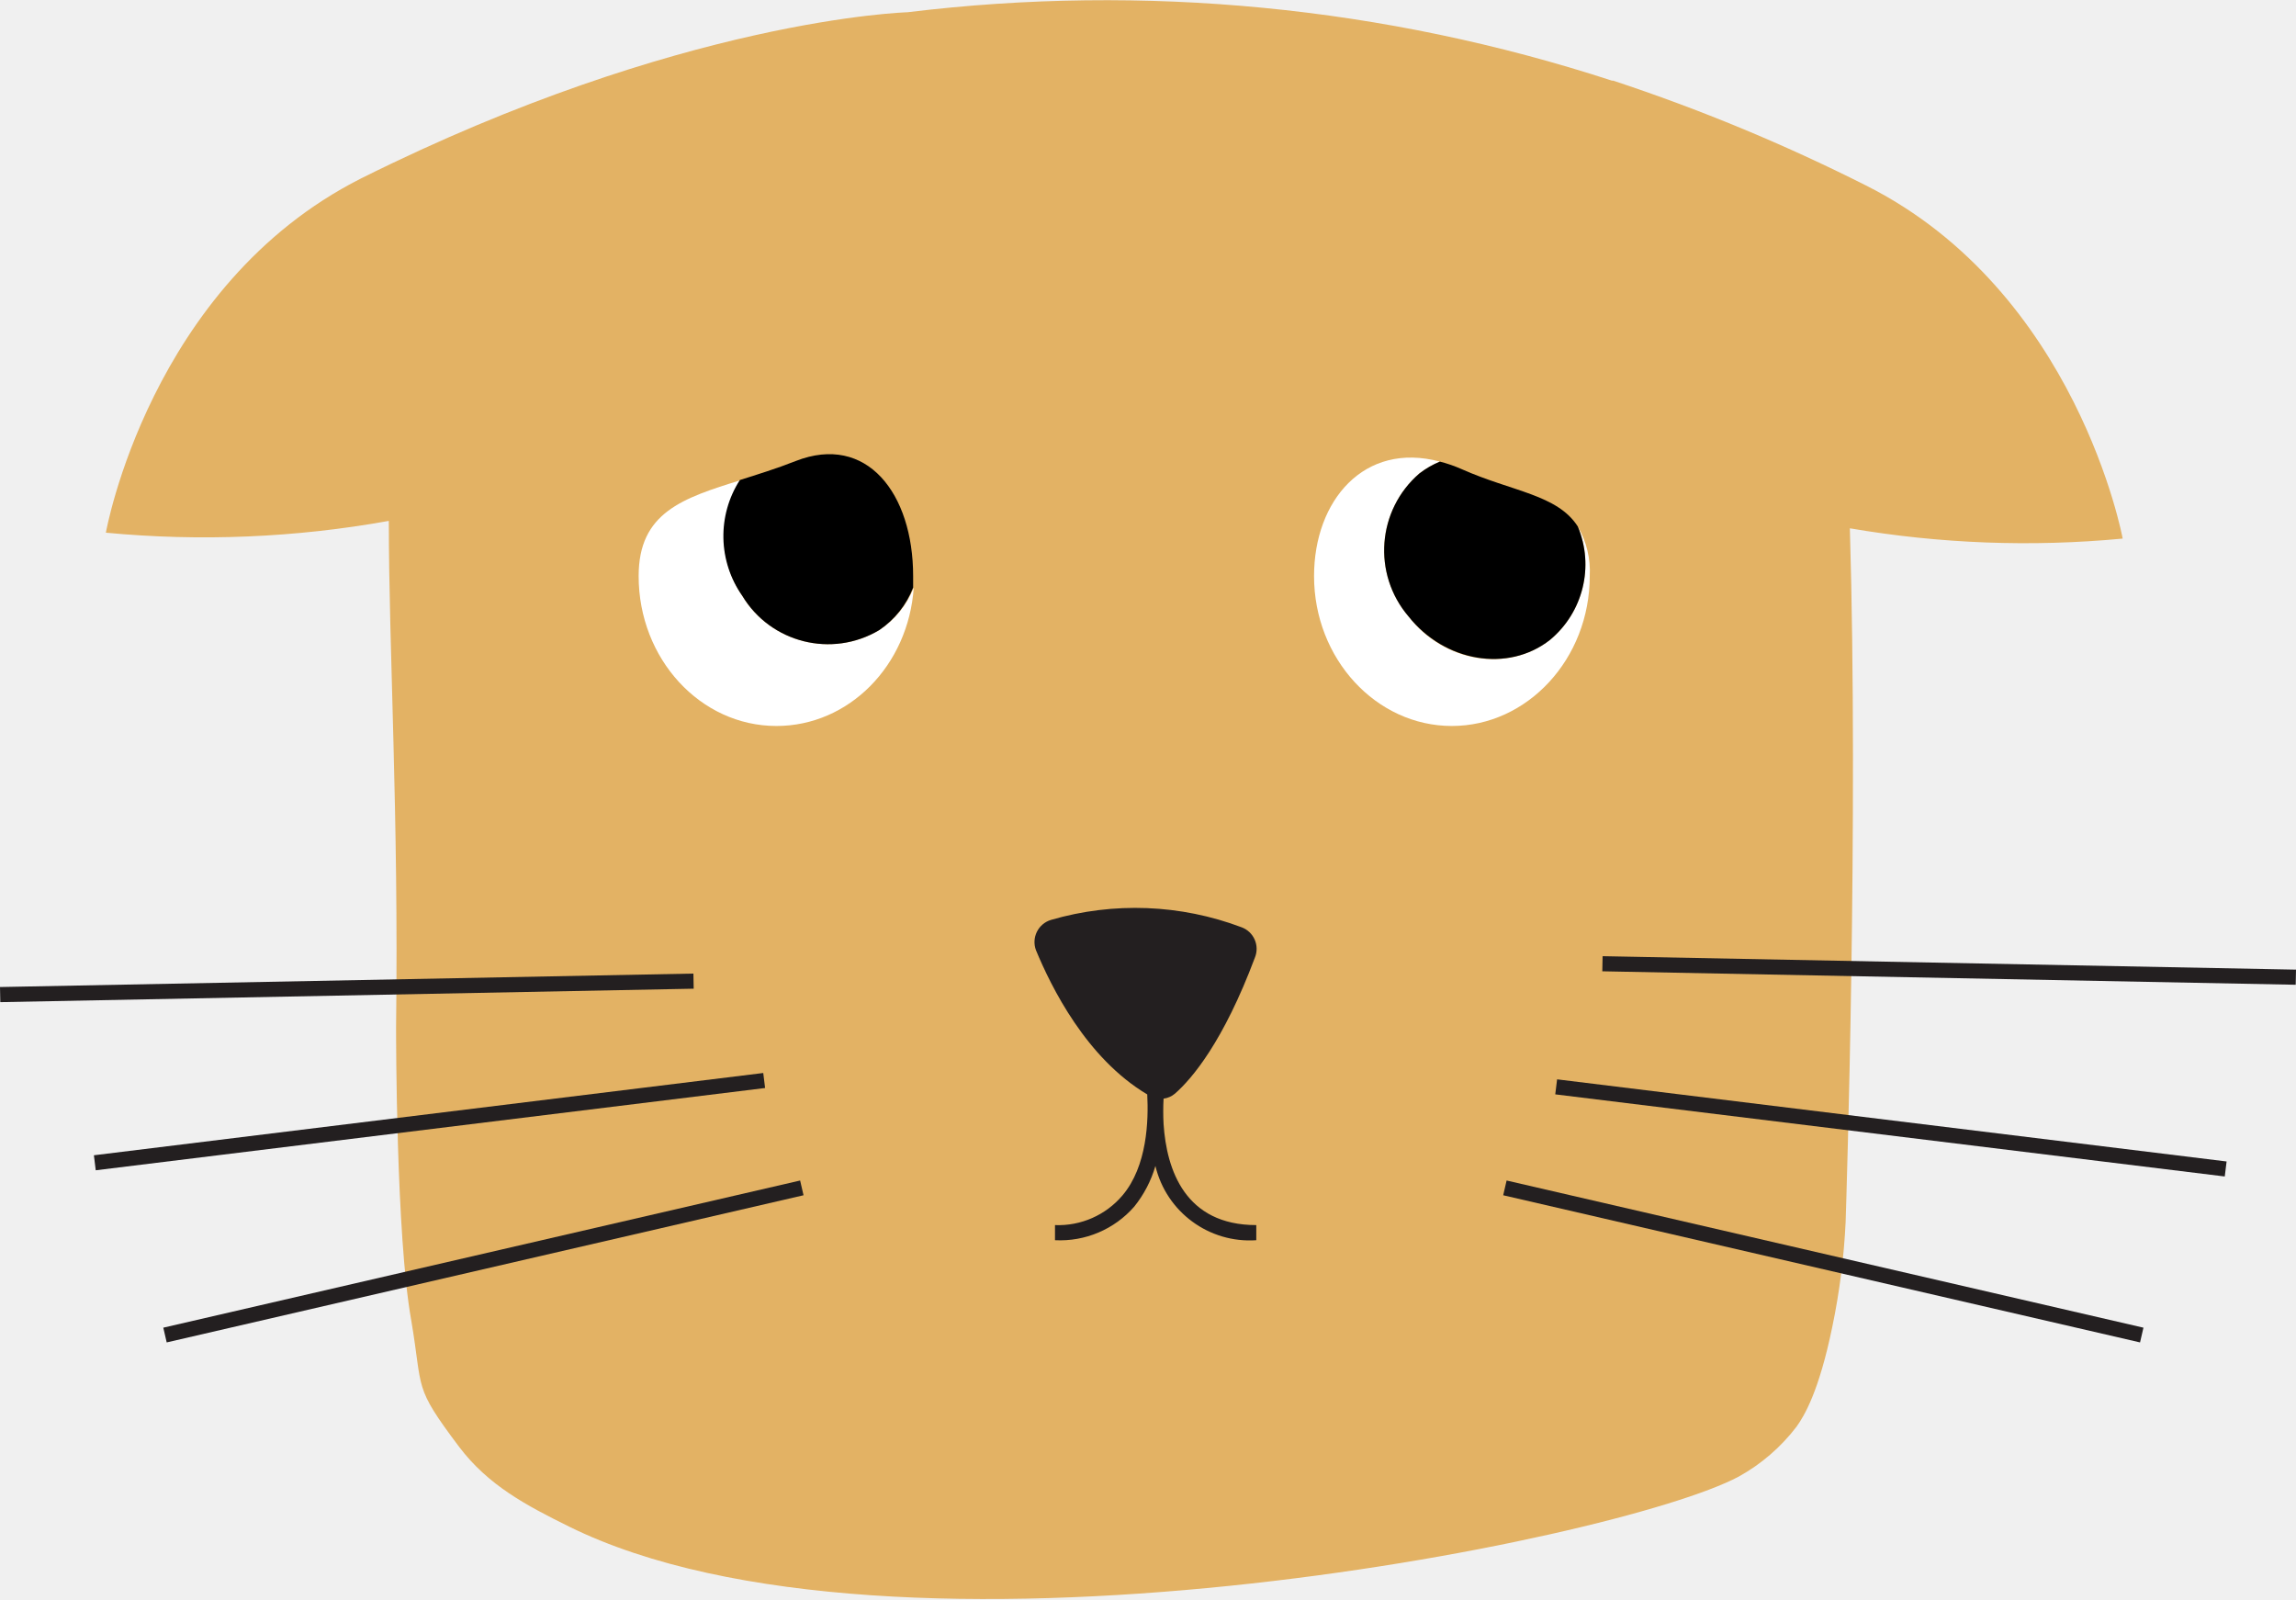
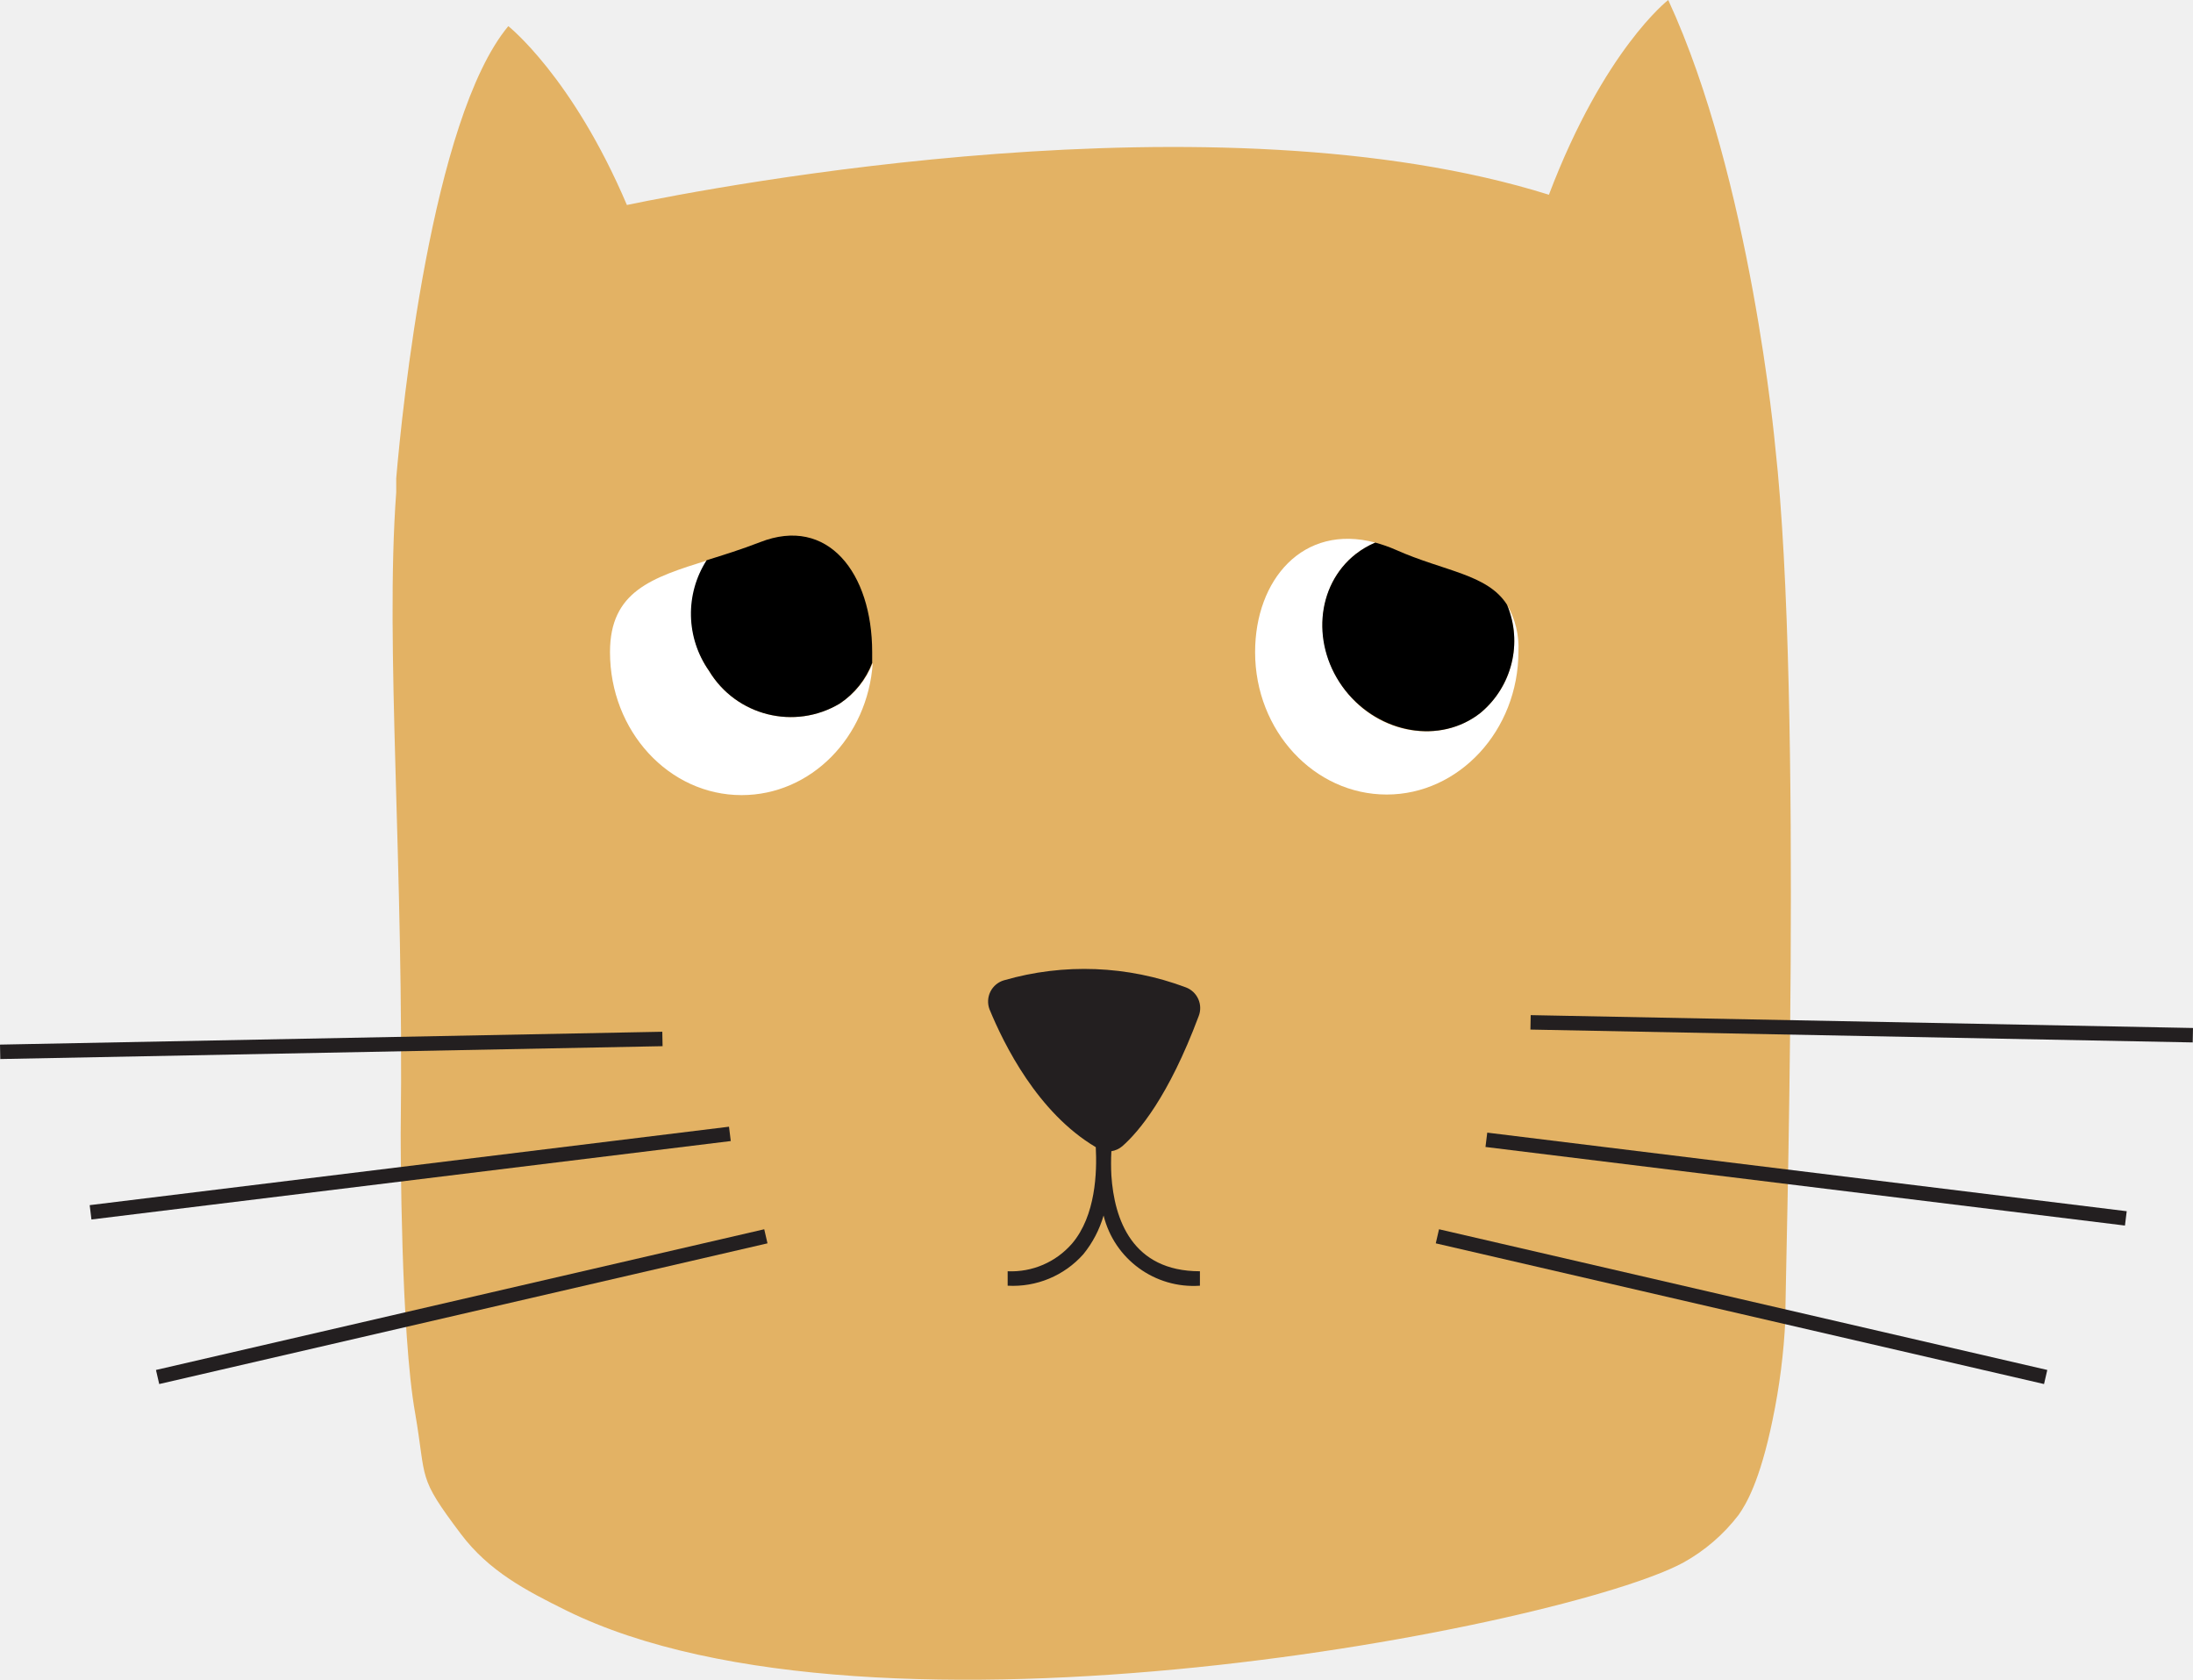
- <svg xmlns="http://www.w3.org/2000/svg" viewBox="0 0 151.82 105.73">
+ <svg xmlns="http://www.w3.org/2000/svg" viewBox="0 0 151.82 116.28">
  <defs>
    <style>
      .cls-1 {
        fill: #e3b264;
      }

      .cls-2 {
        fill: #fff;
      }

      .cls-3 {
        stroke: #231f20;
        stroke-miterlimit: 10;
      }

      .cls-4 {
        fill: #231f20;
      }
    </style>
  </defs>
-   <g>
-     <path class="cls-1" d="M140.36,35.61s-3-16.34-17-23.36a121.87,121.87,0,0,0-16.7-6.92l-.08,0A108.06,108.06,0,0,0,60,.81s-14.94.41-36.15,11C9.9,18.87,7,35.22,7,35.22a68.84,68.84,0,0,0,18.71-.78c0,8.51.66,19.42.48,33.47,0,.65,0,13.79,1,19.37.8,4.7.1,4.3,3.16,8.37,1.93,2.56,4.46,3.89,7.27,5.28,21.39,10.56,69.29,1,77.35-3.3a12.31,12.31,0,0,0,3.83-3.31c.49-.69,1.47-2.27,2.36-6.6a44.11,44.11,0,0,0,.88-6.93c.06-1.86.85-26.67.28-45.86A68.47,68.47,0,0,0,140.36,35.61Z" />
-     <g>
-       <path class="cls-2" d="M58.14,41.66a6.62,6.62,0,0,1-9.06-2.27A6.86,6.86,0,0,1,49,31.74c-3.88,1.2-6.77,2.15-6.77,6.35,0,5.47,4.08,9.91,9.11,9.91,4.8,0,8.73-4,9.08-9.15A6,6,0,0,1,58.14,41.66Z" />
-       <path d="M49.08,39.39a6.62,6.62,0,0,0,9.06,2.27,6,6,0,0,0,2.24-2.81c0-.25,0-.5,0-.76,0-5.47-3.07-9.44-7.76-7.61-1.29.51-2.54.89-3.7,1.26A6.86,6.86,0,0,0,49.08,39.39Z" />
+   <g id="Layer_2" data-name="Layer 2">
+     <g id="Layer_1-2" data-name="Layer 1">
+       <g>
+         <path class="cls-1" d="M122.9,30.94h0S121.22,12.38,115.49,0c0,0-4.44,3.42-8.26,13.48-23-7.2-57.57-.59-63.83.71C39.62,5.3,35.19,1.81,35.19,1.81c-5.33,6.4-7.36,26.63-7.76,31.3,0,.17,0,.35,0,.52s0,.45,0,.45h0c-.79,10.71.55,25.55.31,44.37,0,.65,0,13.79,1,19.37.81,4.7.11,4.31,3.17,8.37,1.93,2.56,4.46,3.89,7.27,5.28,21.38,10.56,69.29,1.06,77.35-3.3a12.35,12.35,0,0,0,3.83-3.3c.49-.7,1.47-2.27,2.36-6.61a44,44,0,0,0,.88-6.93C123.56,88.94,124.85,48.44,122.9,30.94Z" />
+         <g>
+           <path class="cls-2" d="M58.14,48.7a6.61,6.61,0,0,1-9.06-2.27A6.86,6.86,0,0,1,49,38.78c-3.88,1.21-6.77,2.15-6.77,6.36,0,5.47,4.08,9.9,9.11,9.9,4.8,0,8.73-4,9.08-9.15A5.92,5.92,0,0,1,58.14,48.7Z" />
+           <path d="M49.08,46.43a6.61,6.61,0,0,0,9.06,2.27,5.92,5.92,0,0,0,2.24-2.81c0-.25,0-.5,0-.75,0-5.47-3.07-9.45-7.76-7.61-1.29.5-2.54.89-3.7,1.25A6.86,6.86,0,0,0,49.08,46.43Z" />
+         </g>
+         <g>
+           <path class="cls-2" d="M104.33,41.86a6.48,6.48,0,0,1-1.84,7.49c-2.78,2.19-7,1.49-9.35-1.55s-2.06-7.27.72-9.45a6,6,0,0,1,1.35-.79c-5-1.33-8.32,2.57-8.32,7.58C86.89,50.61,91,55,96,55s9.12-4.43,9.12-9.9A5.87,5.87,0,0,0,104.33,41.86Z" />
+           <path d="M93.14,47.8c2.38,3,6.57,3.74,9.35,1.55a6.48,6.48,0,0,0,1.84-7.49c-1.36-2.13-4.34-2.3-7.7-3.8a10.09,10.09,0,0,0-1.42-.5,6,6,0,0,0-1.35.79C91.08,40.53,90.75,44.76,93.14,47.8Z" />
+         </g>
+         <g>
+           <line class="cls-3" x1="45.86" y1="71.92" x2="0.01" y2="72.81" />
+           <line class="cls-3" x1="50.53" y1="78.49" x2="6.27" y2="83.92" />
+           <line class="cls-3" x1="53.02" y1="85.58" x2="10.91" y2="95.32" />
+         </g>
+         <g>
+           <line class="cls-3" x1="105.96" y1="70.77" x2="151.81" y2="71.66" />
+           <line class="cls-3" x1="102.9" y1="78.9" x2="147.17" y2="84.34" />
+           <line class="cls-3" x1="99.51" y1="85.58" x2="141.62" y2="95.32" />
+         </g>
+         <path class="cls-4" d="M76.94,81.37a15.84,15.84,0,0,1,0-1.68,1.55,1.55,0,0,0,.75-.34c1.14-1,3.2-3.42,5.29-9a1.53,1.53,0,0,0-.88-2,20,20,0,0,0-12.6-.49,1.53,1.53,0,0,0-1,2c1,2.43,3.33,7.16,7.36,9.55h0c.09,1.72,0,4.74-1.64,6.67A5.57,5.57,0,0,1,69.76,88v1A6.52,6.52,0,0,0,75,86.82a7.57,7.57,0,0,0,1.4-2.68A6.41,6.41,0,0,0,83.07,89V88C78.37,88,77.14,84.4,76.94,81.37Z" />
+       </g>
    </g>
-     <g>
-       <path class="cls-2" d="M104.33,34.81a6.49,6.49,0,0,1-1.84,7.5c-2.78,2.18-7,1.49-9.35-1.55a6.72,6.72,0,0,1,.72-9.46,5.91,5.91,0,0,1,1.35-.78c-5-1.34-8.32,2.57-8.32,7.57C86.89,43.56,91,48,96,48s9.12-4.44,9.12-9.91A5.89,5.89,0,0,0,104.33,34.81Z" />
-       <path d="M93.14,40.76c2.38,3,6.57,3.73,9.35,1.55a6.49,6.49,0,0,0,1.84-7.5c-1.36-2.12-4.34-2.3-7.7-3.8a8.88,8.88,0,0,0-1.42-.49,5.91,5.91,0,0,0-1.35.78A6.72,6.72,0,0,0,93.14,40.76Z" />
-     </g>
-     <g>
-       <line class="cls-3" x1="45.86" y1="64.87" x2="0.01" y2="65.76" />
-       <line class="cls-3" x1="50.53" y1="71.44" x2="6.27" y2="76.88" />
-       <line class="cls-3" x1="53.02" y1="78.54" x2="10.91" y2="88.27" />
-     </g>
-     <g>
-       <line class="cls-3" x1="105.96" y1="63.72" x2="151.81" y2="64.61" />
-       <line class="cls-3" x1="102.9" y1="71.86" x2="147.17" y2="77.29" />
-       <line class="cls-3" x1="99.51" y1="78.54" x2="141.62" y2="88.27" />
-     </g>
-     <path class="cls-4" d="M76.94,74.32a15.84,15.84,0,0,1,0-1.68,1.45,1.45,0,0,0,.75-.33c1.14-1,3.2-3.43,5.29-9a1.52,1.52,0,0,0-.88-2,19.93,19.93,0,0,0-12.6-.49,1.53,1.53,0,0,0-1,2c1,2.42,3.33,7.15,7.36,9.54h0c.09,1.72,0,4.75-1.64,6.68A5.56,5.56,0,0,1,69.76,81v1A6.52,6.52,0,0,0,75,79.78a7.7,7.7,0,0,0,1.4-2.69A6.41,6.41,0,0,0,83.07,82V81C78.37,81,77.14,77.36,76.94,74.32Z" />
  </g>
</svg>
